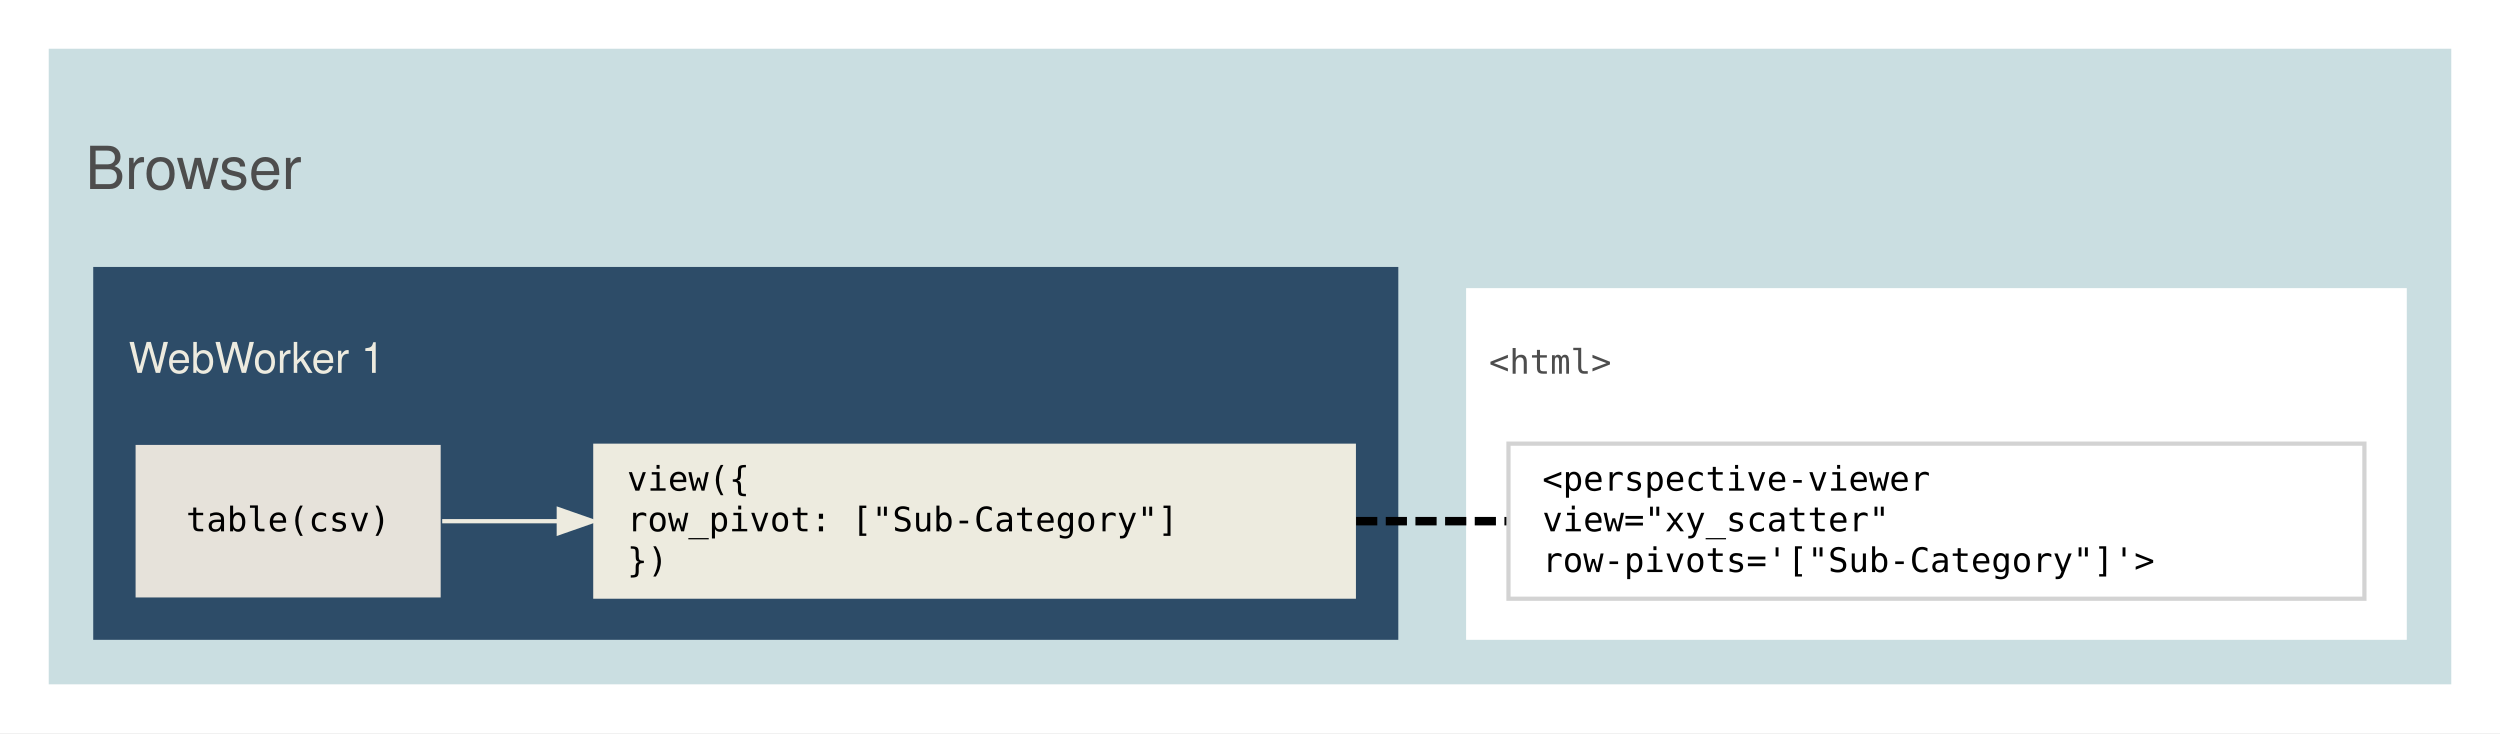
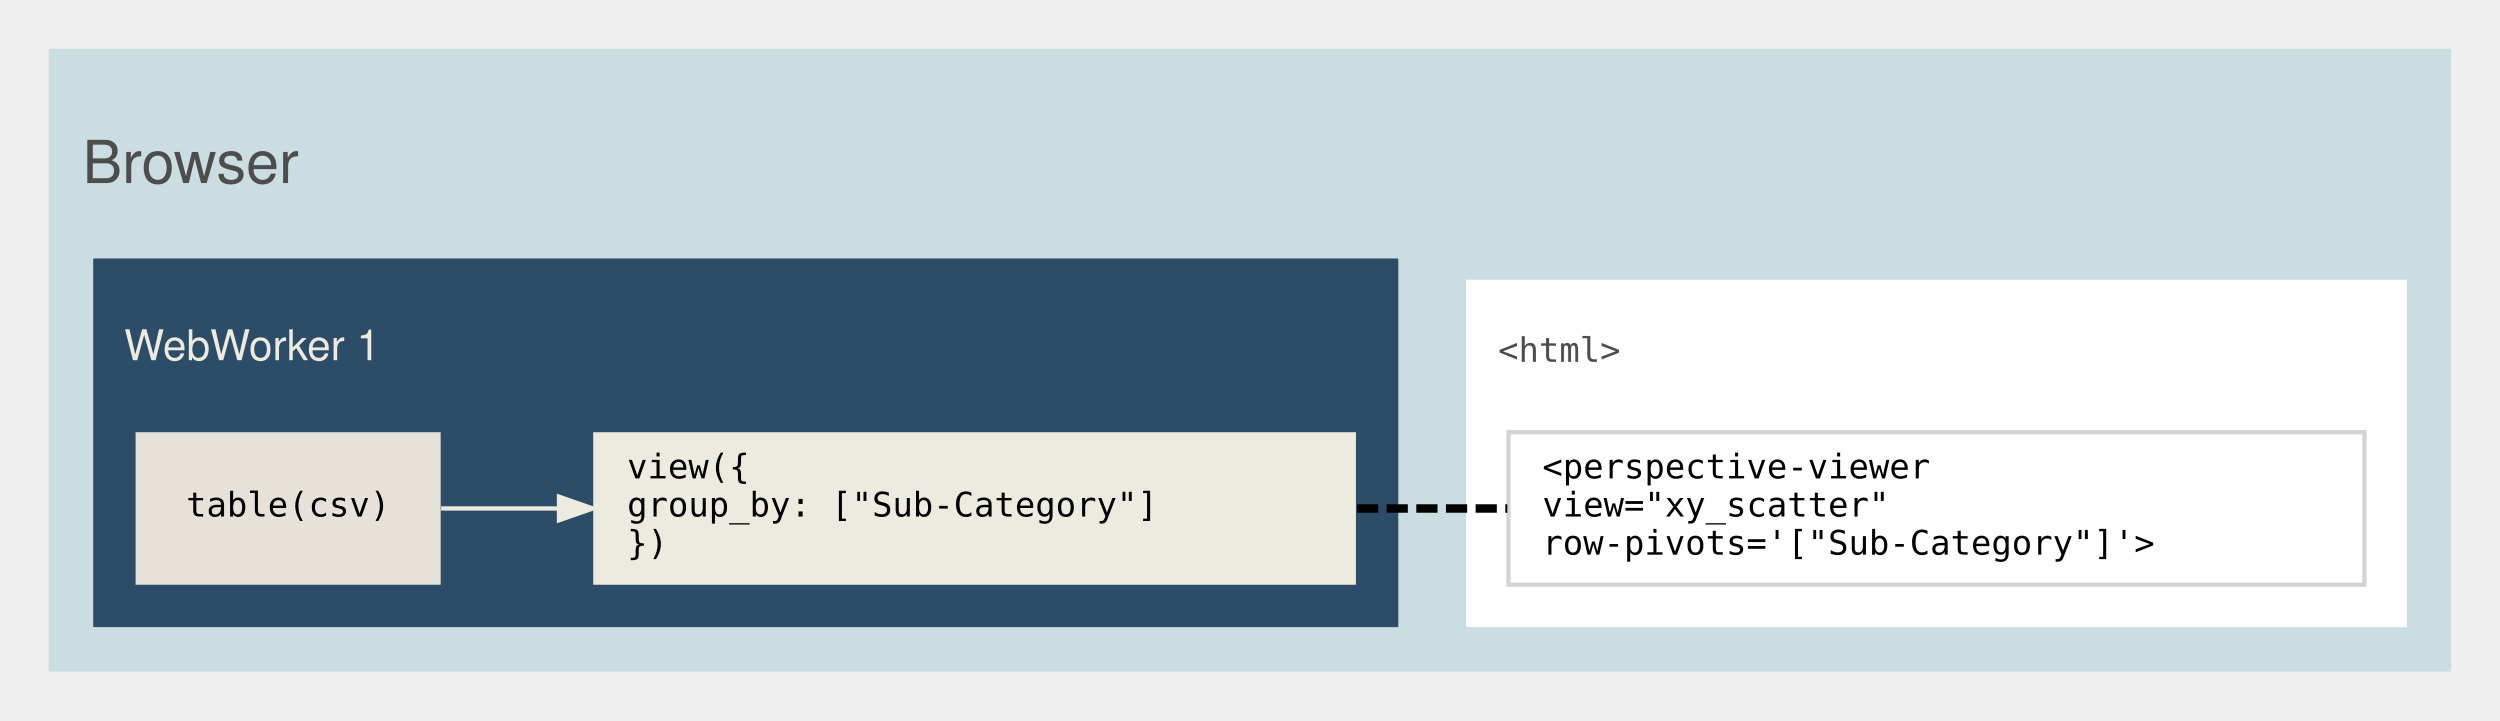
- <svg xmlns="http://www.w3.org/2000/svg" width="590pt" height="173pt" viewBox="0.00 0.00 590 173">
-   <g id="graph0" class="graph" transform="translate(4,169) scale(1)" data-name="G">
-     <polygon fill="#ffffff" stroke="transparent" points="-4,4 -4,-169 586,-169 586,4 -4,4" />
+ <svg xmlns="http://www.w3.org/2000/svg" width="590pt" height="170pt" viewBox="0.00 0.00 590.00 170.00">
+   <g id="graph0" class="graph" transform="scale(1 1) rotate(0) translate(4 166)">
    <g id="clust1" class="cluster">
-       <polygon fill="#cadee1" stroke="#cadee1" points="8,-8 8,-157 574,-157 574,-8 8,-8" />
-       <text text-anchor="middle" x="41.665" y="-124.4" font-family="Helvetica,sans-Serif" font-size="14.00" fill="#4d4d4d">Browser</text>
+       <polygon fill="#cadee1" stroke="#cadee1" points="8,-8 8,-154 574,-154 574,-8 8,-8" />
+       <text text-anchor="middle" x="41" y="-122.8" font-family="Helvetica,sans-Serif" font-size="14.00" fill="#4d4d4d">Browser</text>
    </g>
    <g id="clust2" class="cluster">
-       <polygon fill="#2d4c68" stroke="transparent" points="18,-18 18,-106 326,-106 326,-18 18,-18" />
-       <text text-anchor="middle" x="56.555" y="-81" font-family="Helvetica,sans-Serif" font-size="10.00" fill="#edebdf">WebWorker 1</text>
+       <polygon fill="#2d4c68" stroke="transparent" points="18,-18 18,-105 326,-105 326,-18 18,-18" />
+       <text text-anchor="middle" x="55.5" y="-81" font-family="Helvetica,sans-Serif" font-size="10.00" fill="#edebdf">WebWorker 1</text>
    </g>
    <g id="clust4" class="cluster">
-       <polygon fill="#ffffff" stroke="transparent" points="342,-18 342,-101 564,-101 564,-18 342,-18" />
-       <text text-anchor="middle" x="361.846" y="-80.8" font-family="monospace" font-size="8.00" fill="#4d4d4d">&lt;html&gt;</text>
+       <polygon fill="white" stroke="transparent" points="342,-18 342,-100 564,-100 564,-18 342,-18" />
+       <text text-anchor="middle" x="364" y="-80.6" font-family="monospace" font-size="8.00" fill="#4d4d4d">&lt;html&gt;</text>
    </g>
-     <g id="edge1" class="edge" data-name="table1-&gt;view2" data-comment="table_thread_2-&gt;view_thread_2">
-       <path fill="none" stroke="#edebdf" d="M100.356,-46C108.737,-46 118.046,-46 127.698,-46" />
-       <polygon fill="#edebdf" stroke="#edebdf" points="127.875,-48.8 135.875,-46 127.874,-43.2 127.875,-48.8" />
+     <g id="node1" class="node">
+       <polygon fill="#e6e2da" stroke="transparent" points="100,-64 28,-64 28,-28 100,-28 100,-64" />
+       <text text-anchor="middle" x="64" y="-44.1" font-family="monospace" font-size="8.00">table(csv)</text>
    </g>
-     <g id="edge2" class="edge" data-name="view2-&gt;viewer2" data-comment="table_thread_2-&gt;view_thread_2_2">
-       <path fill="none" stroke="#000000" stroke-width="2" d="M316.042,-46C327.802,-46 339.913,-46 351.839,-46" stroke-dasharray="5,2" />
+     <g id="node2" class="node">
+       <polygon fill="#edebdf" stroke="transparent" points="316,-64 136,-64 136,-28 316,-28 316,-64" />
+       <text text-anchor="start" x="144" y="-53.1" font-family="monospace" font-size="8.00">view({</text>
+       <text text-anchor="start" x="144" y="-44.1" font-family="monospace" font-size="8.00">    group_by: ["Sub-Category"]</text>
+       <text text-anchor="start" x="144" y="-35.1" font-family="monospace" font-size="8.00">})</text>
    </g>
-     <g id="node1" class="node" data-name="table1" data-comment="table_thread_2-&gt;view_thread_2_2">
-       <polygon fill="#e6e2da" stroke="transparent" points="100,-64 28,-64 28,-28 100,-28 100,-64" />
-       <text text-anchor="middle" x="64" y="-43.6" font-family="monospace" font-size="8.00" fill="#000000">table(csv)</text>
+     <g id="edge1" class="edge">
+       <path fill="none" stroke="#edebdf" d="M100.11,-46C108.52,-46 117.91,-46 127.66,-46" />
+       <polygon fill="#edebdf" stroke="#edebdf" points="127.91,-48.8 135.91,-46 127.91,-43.2 127.91,-48.8" />
    </g>
-     <g id="node2" class="node" data-name="view2" data-comment="table_thread_2-&gt;view_thread_2_2">
-       <polygon fill="#edebdf" stroke="transparent" points="316,-64.3 136,-64.3 136,-27.7 316,-27.7 316,-64.3" />
-       <text text-anchor="start" x="144" y="-53.2" font-family="monospace" font-size="8.00" fill="#000000">view({</text>
-       <text text-anchor="start" x="144" y="-43.6" font-family="monospace" font-size="8.00" fill="#000000">    row_pivot: ["Sub-Category"]</text>
-       <text text-anchor="start" x="144" y="-34" font-family="monospace" font-size="8.00" fill="#000000">})</text>
+     <g id="node3" class="node">
+       <polygon fill="white" stroke="lightgrey" points="554,-64 352,-64 352,-28 554,-28 554,-64" />
+       <text text-anchor="start" x="360" y="-53.1" font-family="monospace" font-size="8.00">&lt;perspective-viewer</text>
+       <text text-anchor="start" x="360" y="-44.1" font-family="monospace" font-size="8.00">    view="xy_scatter"</text>
+       <text text-anchor="start" x="360" y="-35.1" font-family="monospace" font-size="8.00">    row-pivots='["Sub-Category"]'&gt;</text>
    </g>
-     <g id="node3" class="node" data-name="viewer2" data-comment="table_thread_2-&gt;view_thread_2_2">
-       <polygon fill="#ffffff" stroke="#d3d3d3" points="554,-64.3 352,-64.3 352,-27.7 554,-27.7 554,-64.3" />
-       <text text-anchor="start" x="360" y="-53.2" font-family="monospace" font-size="8.00" fill="#000000">&lt;perspective-viewer</text>
-       <text text-anchor="start" x="360" y="-43.6" font-family="monospace" font-size="8.00" fill="#000000">    view="xy_scatter"</text>
-       <text text-anchor="start" x="360" y="-34" font-family="monospace" font-size="8.00" fill="#000000">    row-pivots='["Sub-Category"]'&gt;</text>
+     <g id="edge2" class="edge">
+       <path fill="none" stroke="#000000" stroke-width="2" stroke-dasharray="5,2" d="M316.25,-46C327.9,-46 339.91,-46 351.73,-46" />
    </g>
  </g>
</svg>
